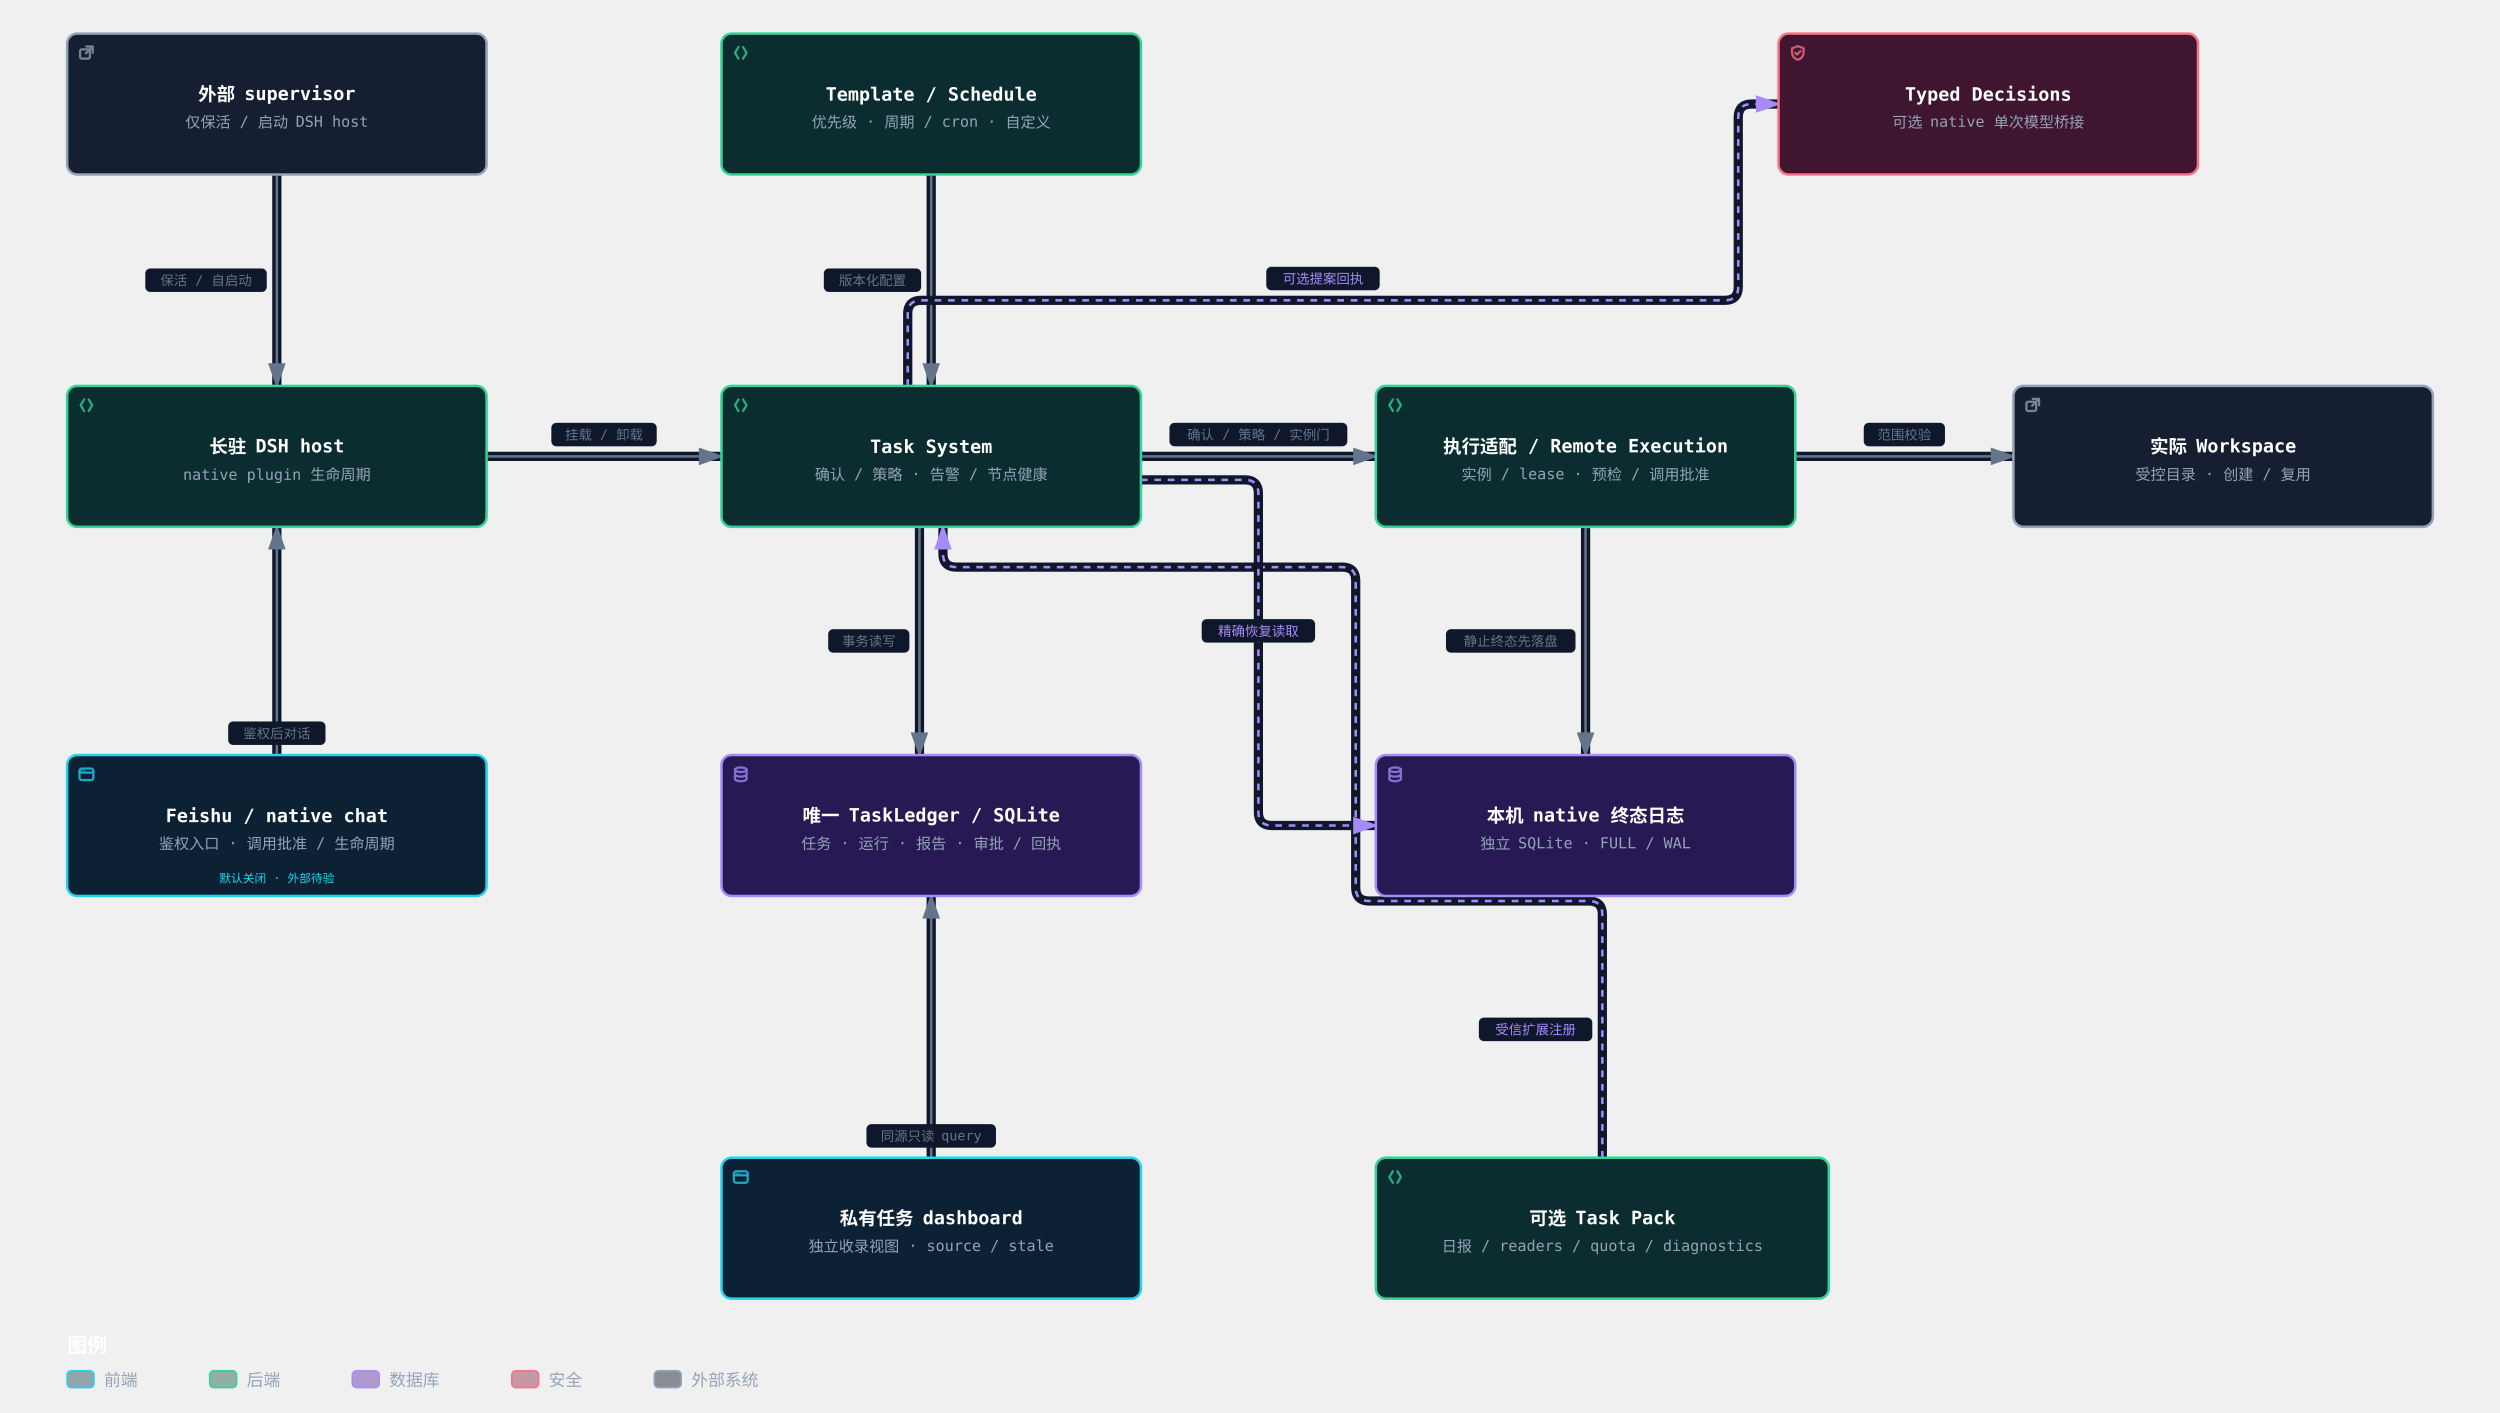
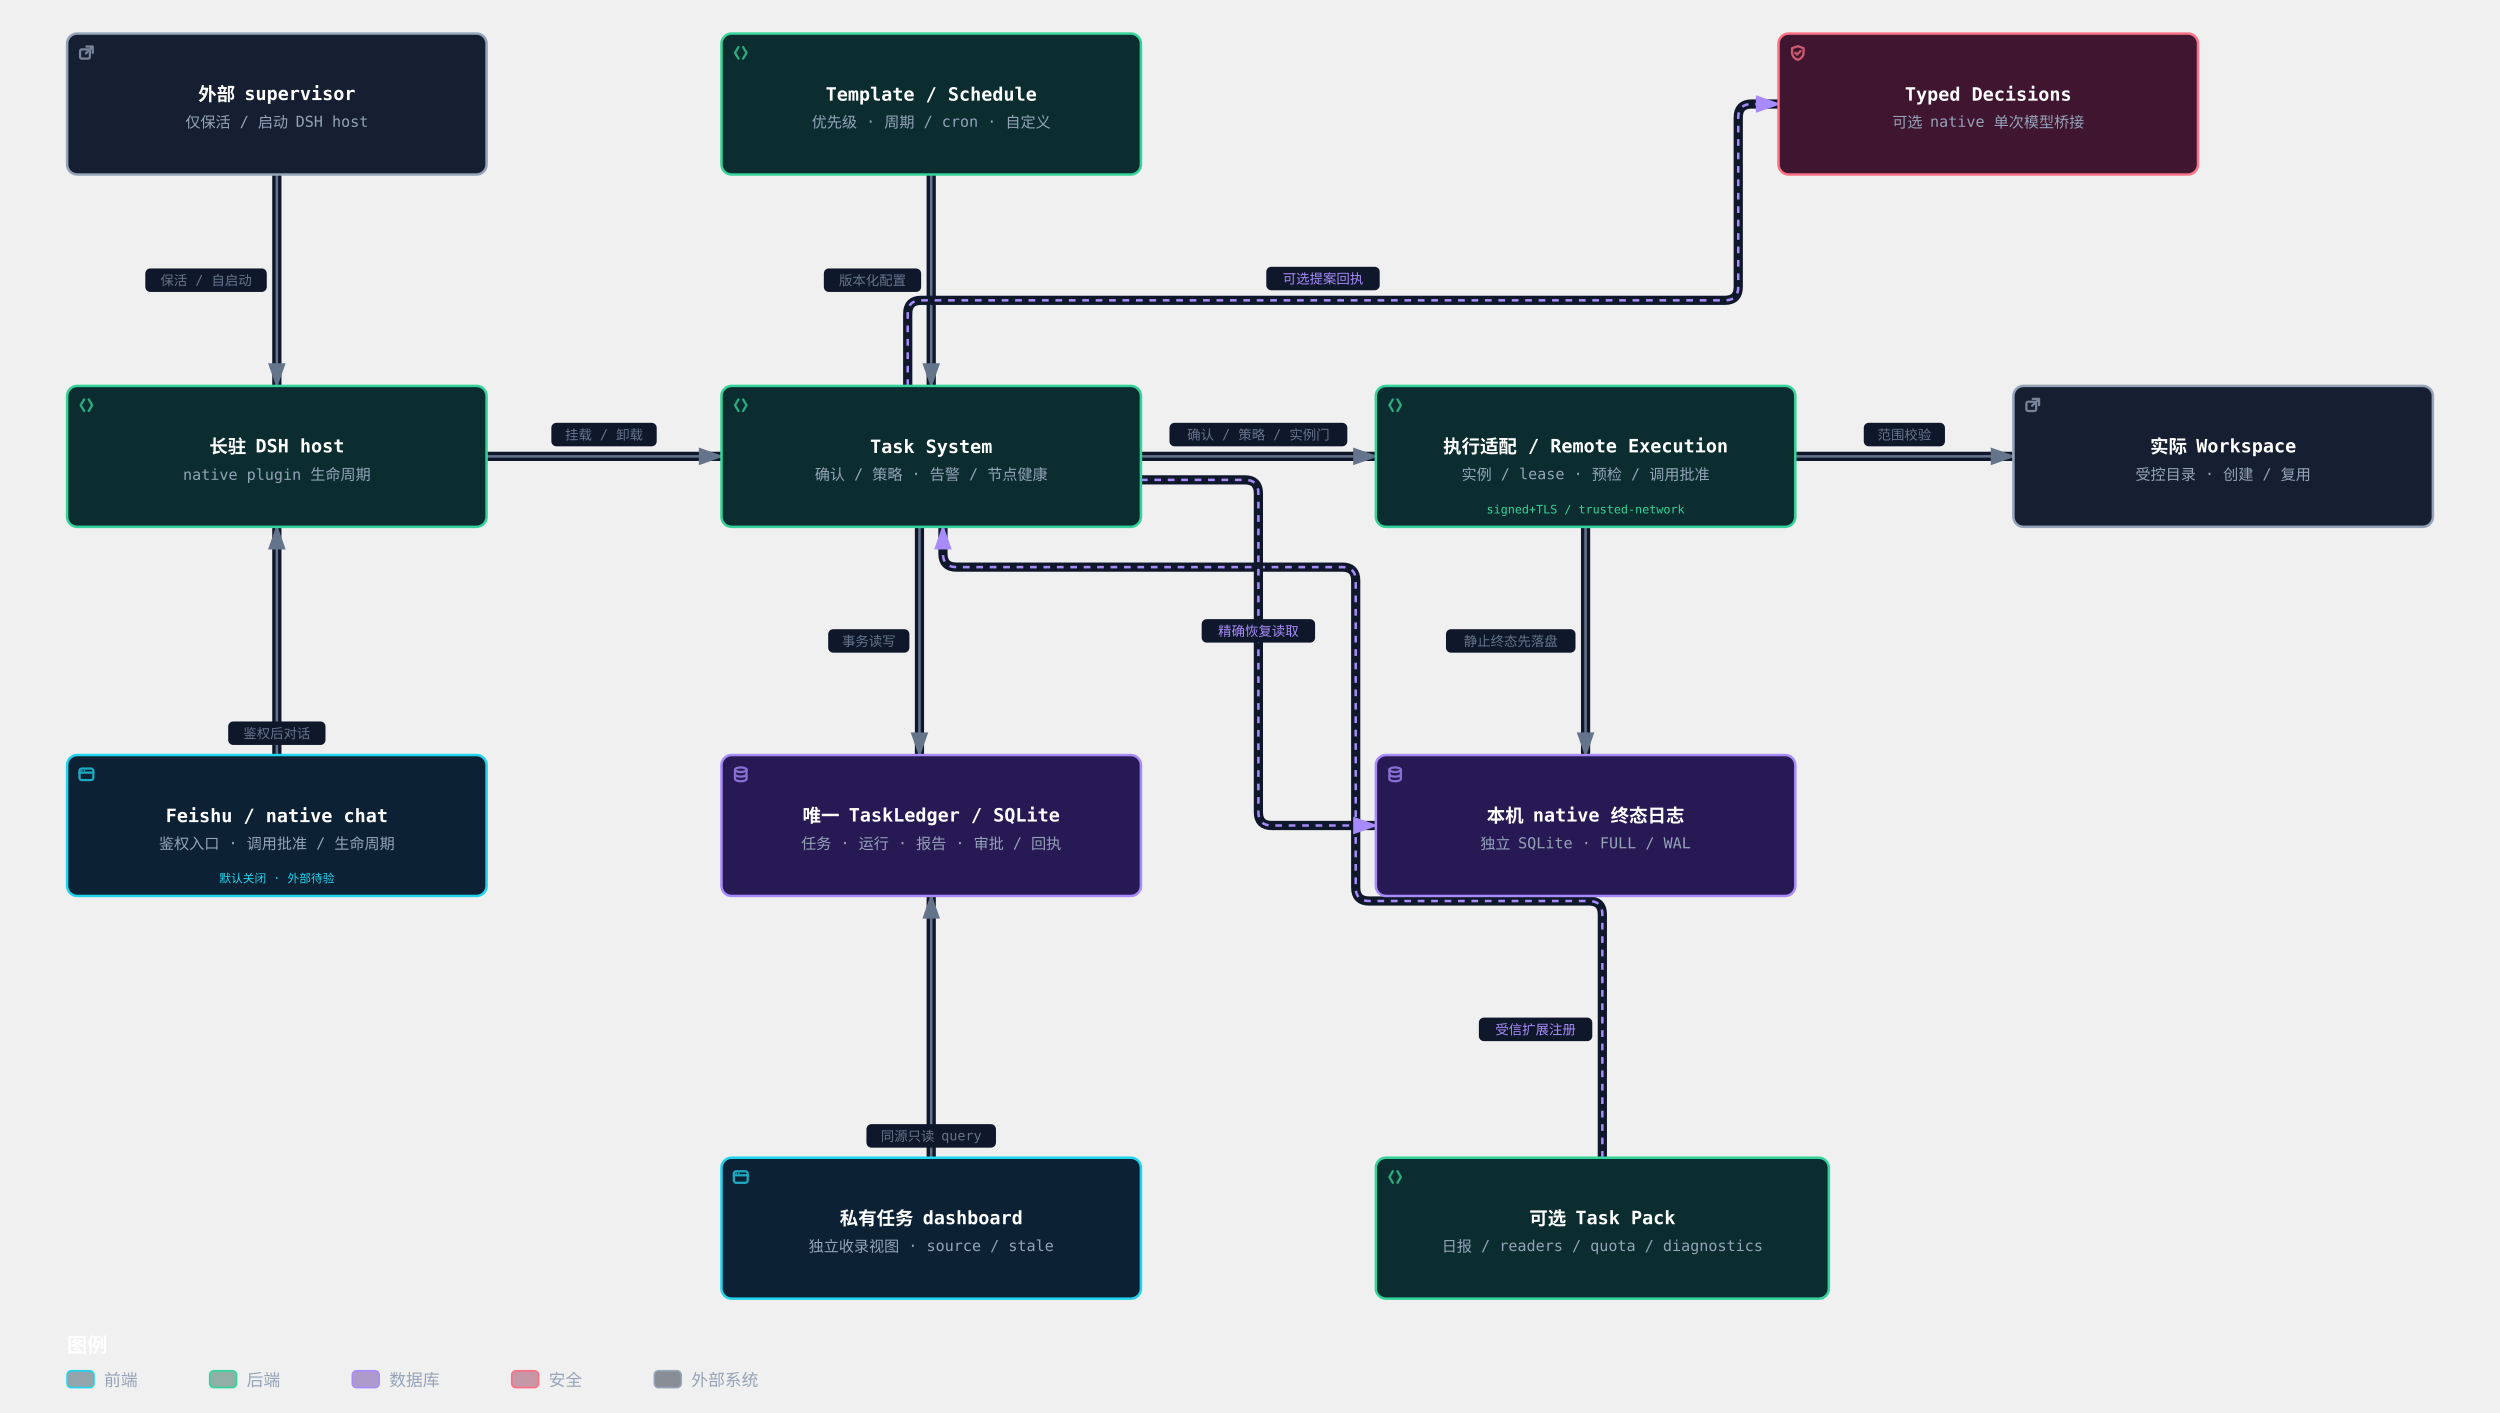
<svg xmlns="http://www.w3.org/2000/svg" viewBox="0 0 1490 842" role="img" lang="zh-CN" aria-labelledby="archify-diagram-title archify-diagram-description" data-preset="classic" data-quality-profile="showcase" data-reader-fit="intrinsic-height" data-reader-min-text="7.5" data-reader-primary-text="14">
  <style>svg{font-family: 'JetBrains Mono', ui-monospace, SFMono-Regular, Menlo, Consolas, 'DejaVu Sans Mono', 'Liberation Mono', 'Noto Sans Mono CJK SC', 'PingFang SC', 'Hiragino Sans GB', 'Microsoft YaHei', monospace;}
.c-grid{ stroke: #1e293b; fill: none; }
.c-mask{ fill: #0f172a; stroke: none; }
.c-frontend{ fill:rgb(8,51,68);fill-opacity:0.4;   stroke: #22d3ee; }
.c-backend{ fill:rgb(6,78,59);fill-opacity:0.4;    stroke: #34d399; }
.c-database{ fill:rgb(76,29,149);fill-opacity:0.4;   stroke: #a78bfa; }
.c-security{ fill:rgb(136,19,55);fill-opacity:0.4;   stroke: #fb7185; }
.c-external{ fill:rgb(30,41,59);fill-opacity:0.5;   stroke: #94a3b8; }
.t-primary{ fill: #ffffff; }
.t-muted{ fill: #94a3b8; }
.t-frontend{ fill: #22d3ee; }
+ .t-backend{ fill: #34d399; }
.t-edge-default{ fill: #64748b; }
.t-edge-dashed{ fill: #a78bfa; }
svg .semantic-sigil{
      fill: none;
      stroke: currentColor;
      stroke-width: 1.35;
      stroke-linecap: round;
      stroke-linejoin: round;
      opacity: 0.76;
      pointer-events: none;
    }
svg .semantic-sigil &gt; *{ vector-effect: non-scaling-stroke; }
svg .semantic-sigil .sigil-fill{ fill: currentColor; stroke: none; }
svg .s-frontend{ color: #22d3ee; }
svg .s-backend{ color: #34d399; }
svg .s-database{ color: #a78bfa; }
svg .s-security{ color: #fb7185; }
svg .s-external{ color: #94a3b8; }
.a-default{ stroke: #64748b; fill: none; }
.a-dashed{ stroke: #a78bfa; fill: none; stroke-dasharray: 4,4; }
.m-default{ fill: #64748b; }
.m-emphasis{ fill: #34d399; }
.m-security{ fill: #fb7185; }
.m-dashed{ fill: #a78bfa; }
svg [data-node-id] &gt; .c-mask{ fill-opacity: 1; }
svg[data-preset="editorial"] .c-grid{
      stroke-dasharray: 1 4;
      opacity: 0.48;
    }
svg[data-preset="blueprint"] .c-grid{
      stroke-dasharray: 1 3;
      opacity: 0.78;
    }
.c-grid{stroke:transparent;}</style>
  <defs>
    <marker id="arrowhead" markerWidth="10" markerHeight="7" refX="9" refY="3.5" orient="auto">
      <polygon points="0 0, 10 3.5, 0 7" class="m-default" />
    </marker>
    <marker id="arrowhead-emphasis" markerWidth="10" markerHeight="7" refX="9" refY="3.5" orient="auto">
      <polygon points="0 0, 10 3.5, 0 7" class="m-emphasis" />
    </marker>
    <marker id="arrowhead-security" markerWidth="10" markerHeight="7" refX="9" refY="3.5" orient="auto">
      <polygon points="0 0, 10 3.5, 0 7" class="m-security" />
    </marker>
    <marker id="arrowhead-dashed" markerWidth="10" markerHeight="7" refX="9" refY="3.5" orient="auto">
      <polygon points="0 0, 10 3.5, 0 7" class="m-dashed" />
    </marker>
    <pattern id="grid" width="40" height="40" patternUnits="userSpaceOnUse">
      <path d="M 40 0 L 0 0 0 40" class="c-grid" stroke-width="0.5" />
    </pattern>
  </defs>
  <rect width="100%" height="100%" fill="url(#grid)" />
  <g data-graph-role="automatic-crossover" style="--step:0">
    <path data-graph-role="automatic-crossover-underlay" d="M 165 104 L 165 230" fill="none" stroke="#0f172a" stroke-width="5.5" stroke-linecap="round" stroke-linejoin="round" pointer-events="none" />
    <path data-edge-from="supervisor" data-edge-to="host_runtime" data-edge-label="保活 / 自启动" data-edge-key="0" data-edge-id="host-supervision" data-composition-points="165,104;165,230" data-composition-crossover="halo" data-composition-independent="true" d="M 165 104 L 165 230" class="a-default" stroke-width="1.5" marker-end="url(#arrowhead)" />
  </g>
  <g data-graph-role="automatic-crossover" style="--step:1">
    <path data-graph-role="automatic-crossover-underlay" d="M 165 450 L 165 314" fill="none" stroke="#0f172a" stroke-width="5.5" stroke-linecap="round" stroke-linejoin="round" pointer-events="none" />
    <path data-edge-from="channel_ingress" data-edge-to="host_runtime" data-edge-label="鉴权后对话" data-edge-key="1" data-edge-id="channel-ingress" data-composition-points="165,450;165,314" data-composition-crossover="halo" data-composition-independent="true" d="M 165 450 L 165 314" class="a-default" stroke-width="1.5" marker-end="url(#arrowhead)" />
  </g>
  <g data-graph-role="automatic-crossover" style="--step:2">
    <path data-graph-role="automatic-crossover-underlay" d="M 290 272 L 430 272" fill="none" stroke="#0f172a" stroke-width="5.5" stroke-linecap="round" stroke-linejoin="round" pointer-events="none" />
    <path data-edge-from="host_runtime" data-edge-to="task_management" data-edge-label="挂载 / 卸载" data-edge-key="2" data-edge-id="mount-task-management" data-composition-points="290,272;430,272" data-composition-crossover="halo" data-composition-independent="true" d="M 290 272 L 430 272" class="a-default" stroke-width="1.5" marker-end="url(#arrowhead)" />
  </g>
  <g data-graph-role="automatic-crossover" style="--step:3">
    <path data-graph-role="automatic-crossover-underlay" d="M 555 104 L 555 230" fill="none" stroke="#0f172a" stroke-width="5.5" stroke-linecap="round" stroke-linejoin="round" pointer-events="none" />
    <path data-edge-from="new_template" data-edge-to="task_management" data-edge-label="版本化配置" data-edge-key="3" data-edge-id="new_template_task" data-composition-points="555,104;555,230" data-composition-crossover="halo" data-composition-independent="true" d="M 555 104 L 555 230" class="a-default" stroke-width="1.5" marker-end="url(#arrowhead)" />
  </g>
  <g data-graph-role="automatic-crossover" style="--step:4">
    <path data-graph-role="automatic-crossover-underlay" d="M 680 272 L 820 272" fill="none" stroke="#0f172a" stroke-width="5.5" stroke-linecap="round" stroke-linejoin="round" pointer-events="none" />
    <path data-edge-from="task_management" data-edge-to="execution" data-edge-label="确认 / 策略 / 实例门" data-edge-key="4" data-edge-id="dispatch-execution" data-composition-points="680,272;820,272" data-composition-crossover="halo" data-composition-independent="true" d="M 680 272 L 820 272" class="a-default" stroke-width="1.5" marker-end="url(#arrowhead)" />
  </g>
  <g data-graph-role="automatic-crossover" style="--step:5">
    <path data-graph-role="automatic-crossover-underlay" d="M 541 230 L 541 187 Q 541 179 549 179 L 1028 179 Q 1036 179 1036 171 L 1036 70 Q 1036 62 1044 62 L 1060 62" fill="none" stroke="#0f172a" stroke-width="5.5" stroke-linecap="round" stroke-linejoin="round" pointer-events="none" />
    <path data-edge-from="task_management" data-edge-to="new_decision" data-edge-label="可选提案回执" data-edge-key="5" data-edge-id="new_task_decision" data-composition-points="541,230;541,179;1036,179;1036,62;1060,62" data-composition-crossover="halo" data-composition-independent="true" d="M 541 230 L 541 187 Q 541 179 549 179 L 1028 179 Q 1036 179 1036 171 L 1036 70 Q 1036 62 1044 62 L 1060 62" class="a-dashed" stroke-width="1.5" marker-end="url(#arrowhead-dashed)" />
  </g>
  <g data-graph-role="automatic-crossover" style="--step:6">
    <path data-graph-role="automatic-crossover-underlay" d="M 548 314 L 548 450" fill="none" stroke="#0f172a" stroke-width="5.5" stroke-linecap="round" stroke-linejoin="round" pointer-events="none" />
    <path data-edge-from="task_management" data-edge-to="task_ledger" data-edge-label="事务读写" data-edge-key="6" data-edge-id="ledger-ownership" data-composition-points="548,314;548,450" data-composition-crossover="halo" data-composition-independent="true" d="M 548 314 L 548 450" class="a-default" stroke-width="1.5" marker-end="url(#arrowhead)" />
  </g>
  <g data-graph-role="automatic-crossover" style="--step:7">
    <path data-graph-role="automatic-crossover-underlay" d="M 1070 272 L 1200 272" fill="none" stroke="#0f172a" stroke-width="5.5" stroke-linecap="round" stroke-linejoin="round" pointer-events="none" />
    <path data-edge-from="execution" data-edge-to="new_workspace" data-edge-label="范围校验" data-edge-key="7" data-edge-id="new_execution_workspace" data-composition-points="1070,272;1200,272" data-composition-crossover="halo" data-composition-independent="true" d="M 1070 272 L 1200 272" class="a-default" stroke-width="1.5" marker-end="url(#arrowhead)" />
  </g>
  <g data-graph-role="automatic-crossover" style="--step:8">
    <path data-graph-role="automatic-crossover-underlay" d="M 555 690 L 555 534" fill="none" stroke="#0f172a" stroke-width="5.5" stroke-linecap="round" stroke-linejoin="round" pointer-events="none" />
    <path data-edge-from="task_view" data-edge-to="task_ledger" data-edge-label="同源只读 query" data-edge-key="8" data-edge-id="read-task-view" data-composition-points="555,690;555,534" data-composition-crossover="halo" data-composition-independent="true" d="M 555 690 L 555 534" class="a-default" stroke-width="1.5" marker-end="url(#arrowhead)" />
  </g>
  <g data-graph-role="automatic-crossover" style="--step:9">
    <path data-graph-role="automatic-crossover-underlay" d="M 955 690 L 955 545 Q 955 537 947 537 L 816 537 Q 808 537 808 529 L 808 346 Q 808 338 800 338 L 570 338 Q 562 338 562 330 L 562 314" fill="none" stroke="#0f172a" stroke-width="5.5" stroke-linecap="round" stroke-linejoin="round" pointer-events="none" />
    <path data-edge-from="new_task_pack" data-edge-to="task_management" data-edge-label="受信扩展注册" data-edge-key="9" data-edge-id="new_pack_registration" data-composition-points="955,690;955,537;808,537;808,338;562,338;562,314" data-composition-crossover="halo" data-composition-independent="true" d="M 955 690 L 955 545 Q 955 537 947 537 L 816 537 Q 808 537 808 529 L 808 346 Q 808 338 800 338 L 570 338 Q 562 338 562 330 L 562 314" class="a-dashed" stroke-width="1.5" marker-end="url(#arrowhead-dashed)" />
  </g>
  <g data-graph-role="automatic-crossover" style="--step:10">
    <path data-graph-role="automatic-crossover-underlay" d="M 945 314 L 945 450" fill="none" stroke="#0f172a" stroke-width="5.5" stroke-linecap="round" stroke-linejoin="round" pointer-events="none" />
    <path data-edge-from="execution" data-edge-to="new_terminal_journal" data-edge-label="静止终态先落盘" data-edge-key="10" data-edge-id="new_native_ready" data-composition-points="945,314;945,450" data-composition-crossover="halo" data-composition-independent="true" d="M 945 314 L 945 450" class="a-default" stroke-width="1.5" marker-end="url(#arrowhead)" />
  </g>
  <g data-graph-role="automatic-crossover" style="--step:11">
    <path data-graph-role="automatic-crossover-underlay" d="M 680 286 L 742 286 Q 750 286 750 294 L 750 484 Q 750 492 758 492 L 820 492" fill="none" stroke="#0f172a" stroke-width="5.5" stroke-linecap="round" stroke-linejoin="round" pointer-events="none" />
    <path data-edge-from="task_management" data-edge-to="new_terminal_journal" data-edge-label="精确恢复读取" data-edge-key="11" data-edge-id="new_native_recovery" data-composition-points="680,286;750,286;750,492;820,492" data-composition-crossover="halo" data-composition-independent="true" d="M 680 286 L 742 286 Q 750 286 750 294 L 750 484 Q 750 492 758 492 L 820 492" class="a-dashed" stroke-width="1.5" marker-end="url(#arrowhead-dashed)" />
  </g>
  <g id="node-supervisor" data-node-id="supervisor" data-node-label="外部 supervisor" tabindex="0" role="button" aria-label="聚焦外部 supervisor，仅保活 / 启动 DSH host, 架构组件" aria-pressed="false" data-node-kind="external" data-node-sublabel="仅保活 / 启动 DSH host" data-node-context="架构组件">
    <rect x="40" y="20" width="250" height="84" rx="6" class="c-mask" />
    <rect x="40" y="20" width="250" height="84" rx="6" class="c-external" stroke-width="1.5" />
    <g aria-hidden="true" data-semantic-sigil="external" class="semantic-sigil s-external" transform="translate(46 26) scale(0.6875)">
      <rect x="2.5" y="5" width="8.5" height="8" rx="1.5" />
      <path d="M8 2.5h5.5V8M13.5 2.5 7.5 8.5" />
    </g>
    <text data-node-label="" data-detail-anchor="" x="165" y="60" class="t-primary" font-size="11" font-weight="600" text-anchor="middle">外部 supervisor</text>
    <text data-detail="context" x="165" y="76" class="t-muted" font-size="9" text-anchor="middle">仅保活 / 启动 DSH host</text>
  </g>
  <g id="node-host_runtime" data-node-id="host_runtime" data-node-label="长驻 DSH host" tabindex="0" role="button" aria-label="聚焦长驻 DSH host，native plugin 生命周期, 架构组件" aria-pressed="false" data-node-kind="backend" data-node-sublabel="native plugin 生命周期" data-node-context="架构组件">
    <rect x="40" y="230" width="250" height="84" rx="6" class="c-mask" />
    <rect x="40" y="230" width="250" height="84" rx="6" class="c-backend" stroke-width="1.5" />
    <g aria-hidden="true" data-semantic-sigil="backend" class="semantic-sigil s-backend" transform="translate(46 236) scale(0.6875)">
      <path d="M6 3 3 8l3 5M10 3l3 5-3 5" />
    </g>
    <text data-node-label="" data-detail-anchor="" x="165" y="270" class="t-primary" font-size="11" font-weight="600" text-anchor="middle">长驻 DSH host</text>
    <text data-detail="context" x="165" y="286" class="t-muted" font-size="9" text-anchor="middle">native plugin 生命周期</text>
  </g>
  <g id="node-channel_ingress" data-node-id="channel_ingress" data-node-label="Feishu / native chat" tabindex="0" role="button" aria-label="聚焦Feishu / native chat，鉴权入口 · 调用批准 / 生命周期, 架构组件" aria-pressed="false" data-node-kind="frontend" data-node-sublabel="鉴权入口 · 调用批准 / 生命周期" data-node-tag="默认关闭 · 外部待验" data-node-context="架构组件">
    <rect x="40" y="450" width="250" height="84" rx="6" class="c-mask" />
    <rect x="40" y="450" width="250" height="84" rx="6" class="c-frontend" stroke-width="1.5" />
    <g aria-hidden="true" data-semantic-sigil="frontend" class="semantic-sigil s-frontend" transform="translate(46 456) scale(0.6875)">
      <rect x="2" y="3" width="12" height="10" rx="2" />
      <path d="M2 6.5h12" />
      <circle cx="4.1" cy="4.8" r=".7" class="sigil-fill" />
      <circle cx="6.3" cy="4.8" r=".7" class="sigil-fill" />
    </g>
    <text data-node-label="" data-detail-anchor="" x="165" y="490" class="t-primary" font-size="11" font-weight="600" text-anchor="middle">Feishu / native chat</text>
    <text data-detail="context" x="165" y="506" class="t-muted" font-size="9" text-anchor="middle">鉴权入口 · 调用批准 / 生命周期</text>
    <text data-detail="fine" x="165" y="526" class="t-frontend" font-size="7" text-anchor="middle">默认关闭 · 外部待验</text>
  </g>
  <g id="node-new_template" data-node-id="new_template" data-node-label="Template / Schedule" tabindex="0" role="button" aria-label="聚焦Template / Schedule，优先级 · 周期 / cron · 自定义, 架构组件" aria-pressed="false" data-node-kind="backend" data-node-sublabel="优先级 · 周期 / cron · 自定义" data-node-context="架构组件">
    <rect x="430" y="20" width="250" height="84" rx="6" class="c-mask" />
    <rect x="430" y="20" width="250" height="84" rx="6" class="c-backend" stroke-width="1.5" />
    <g aria-hidden="true" data-semantic-sigil="backend" class="semantic-sigil s-backend" transform="translate(436 26) scale(0.6875)">
      <path d="M6 3 3 8l3 5M10 3l3 5-3 5" />
    </g>
    <text data-node-label="" data-detail-anchor="" x="555" y="60" class="t-primary" font-size="11" font-weight="600" text-anchor="middle">Template / Schedule</text>
    <text data-detail="context" x="555" y="76" class="t-muted" font-size="9" text-anchor="middle">优先级 · 周期 / cron · 自定义</text>
  </g>
  <g id="node-task_management" data-node-id="task_management" data-node-label="Task System" tabindex="0" role="button" aria-label="聚焦Task System，确认 / 策略 · 告警 / 节点健康, 架构组件" aria-pressed="false" data-node-kind="backend" data-node-sublabel="确认 / 策略 · 告警 / 节点健康" data-node-context="架构组件">
    <rect x="430" y="230" width="250" height="84" rx="6" class="c-mask" />
    <rect x="430" y="230" width="250" height="84" rx="6" class="c-backend" stroke-width="1.5" />
    <g aria-hidden="true" data-semantic-sigil="backend" class="semantic-sigil s-backend" transform="translate(436 236) scale(0.6875)">
      <path d="M6 3 3 8l3 5M10 3l3 5-3 5" />
    </g>
    <text data-node-label="" data-detail-anchor="" x="555" y="270" class="t-primary" font-size="11" font-weight="600" text-anchor="middle">Task System</text>
    <text data-detail="context" x="555" y="286" class="t-muted" font-size="9" text-anchor="middle">确认 / 策略 · 告警 / 节点健康</text>
  </g>
-   <g id="node-execution" data-node-id="execution" data-node-label="执行适配 / Remote Execution" tabindex="0" role="button" aria-label="聚焦执行适配 / Remote Execution，实例 / lease · 预检 / 调用批准, 架构组件" aria-pressed="false" data-node-kind="backend" data-node-sublabel="实例 / lease · 预检 / 调用批准" data-node-context="架构组件">
+   <g id="node-execution" data-node-id="execution" data-node-label="执行适配 / Remote Execution" tabindex="0" role="button" aria-label="聚焦执行适配 / Remote Execution，实例 / lease · 预检 / 调用批准, 架构组件" aria-pressed="false" data-node-kind="backend" data-node-sublabel="实例 / lease · 预检 / 调用批准" data-node-tag="signed+TLS / trusted-network" data-node-context="架构组件">
    <rect x="820" y="230" width="250" height="84" rx="6" class="c-mask" />
    <rect x="820" y="230" width="250" height="84" rx="6" class="c-backend" stroke-width="1.5" />
    <g aria-hidden="true" data-semantic-sigil="backend" class="semantic-sigil s-backend" transform="translate(826 236) scale(0.6875)">
      <path d="M6 3 3 8l3 5M10 3l3 5-3 5" />
    </g>
    <text data-node-label="" data-detail-anchor="" x="945" y="270" class="t-primary" font-size="11" font-weight="600" text-anchor="middle">执行适配 / Remote Execution</text>
    <text data-detail="context" x="945" y="286" class="t-muted" font-size="9" text-anchor="middle">实例 / lease · 预检 / 调用批准</text>
+     <text data-detail="fine" x="945" y="306" class="t-backend" font-size="7" text-anchor="middle">signed+TLS / trusted-network</text>
  </g>
  <g id="node-new_decision" data-node-id="new_decision" data-node-label="Typed Decisions" tabindex="0" role="button" aria-label="聚焦Typed Decisions，可选 native 单次模型桥接, 架构组件" aria-pressed="false" data-node-kind="security" data-node-sublabel="可选 native 单次模型桥接" data-node-context="架构组件">
    <rect x="1060" y="20" width="250" height="84" rx="6" class="c-mask" />
    <rect x="1060" y="20" width="250" height="84" rx="6" class="c-security" stroke-width="1.5" />
    <g aria-hidden="true" data-semantic-sigil="security" class="semantic-sigil s-security" transform="translate(1066 26) scale(0.6875)">
      <path d="M8 2.2 13 4v3.5c0 3.1-1.8 5.4-5 6.5-3.2-1.1-5-3.4-5-6.5V4Z" />
      <path d="m5.8 8 1.5 1.5 3-3" />
    </g>
    <text data-node-label="" data-detail-anchor="" x="1185" y="60" class="t-primary" font-size="11" font-weight="600" text-anchor="middle">Typed Decisions</text>
    <text data-detail="context" x="1185" y="76" class="t-muted" font-size="9" text-anchor="middle">可选 native 单次模型桥接</text>
  </g>
  <g id="node-task_ledger" data-node-id="task_ledger" data-node-label="唯一 TaskLedger / SQLite" tabindex="0" role="button" aria-label="聚焦唯一 TaskLedger / SQLite，任务 · 运行 · 报告 · 审批 / 回执, 架构组件" aria-pressed="false" data-node-kind="database" data-node-sublabel="任务 · 运行 · 报告 · 审批 / 回执" data-node-context="架构组件">
    <rect x="430" y="450" width="250" height="84" rx="6" class="c-mask" />
    <rect x="430" y="450" width="250" height="84" rx="6" class="c-database" stroke-width="1.5" />
    <g aria-hidden="true" data-semantic-sigil="database" class="semantic-sigil s-database" transform="translate(436 456) scale(0.6875)">
      <ellipse cx="8" cy="4" rx="5" ry="2" />
      <path d="M3 4v8c0 1.1 2.2 2 5 2s5-.9 5-2V4M3 8c0 1.1 2.2 2 5 2s5-.9 5-2" />
    </g>
    <text data-node-label="" data-detail-anchor="" x="555" y="490" class="t-primary" font-size="11" font-weight="600" text-anchor="middle">唯一 TaskLedger / SQLite</text>
    <text data-detail="context" x="555" y="506" class="t-muted" font-size="9" text-anchor="middle">任务 · 运行 · 报告 · 审批 / 回执</text>
  </g>
  <g id="node-new_workspace" data-node-id="new_workspace" data-node-label="实际 Workspace" tabindex="0" role="button" aria-label="聚焦实际 Workspace，受控目录 · 创建 / 复用, 架构组件" aria-pressed="false" data-node-kind="external" data-node-sublabel="受控目录 · 创建 / 复用" data-node-context="架构组件">
    <rect x="1200" y="230" width="250" height="84" rx="6" class="c-mask" />
    <rect x="1200" y="230" width="250" height="84" rx="6" class="c-external" stroke-width="1.5" />
    <g aria-hidden="true" data-semantic-sigil="external" class="semantic-sigil s-external" transform="translate(1206 236) scale(0.6875)">
      <rect x="2.5" y="5" width="8.5" height="8" rx="1.5" />
      <path d="M8 2.5h5.5V8M13.5 2.5 7.5 8.5" />
    </g>
    <text data-node-label="" data-detail-anchor="" x="1325" y="270" class="t-primary" font-size="11" font-weight="600" text-anchor="middle">实际 Workspace</text>
    <text data-detail="context" x="1325" y="286" class="t-muted" font-size="9" text-anchor="middle">受控目录 · 创建 / 复用</text>
  </g>
  <g id="node-task_view" data-node-id="task_view" data-node-label="私有任务 dashboard" tabindex="0" role="button" aria-label="聚焦私有任务 dashboard，独立收录视图 · source / stale, 架构组件" aria-pressed="false" data-node-kind="frontend" data-node-sublabel="独立收录视图 · source / stale" data-node-context="架构组件">
    <rect x="430" y="690" width="250" height="84" rx="6" class="c-mask" />
    <rect x="430" y="690" width="250" height="84" rx="6" class="c-frontend" stroke-width="1.5" />
    <g aria-hidden="true" data-semantic-sigil="frontend" class="semantic-sigil s-frontend" transform="translate(436 696) scale(0.6875)">
      <rect x="2" y="3" width="12" height="10" rx="2" />
      <path d="M2 6.5h12" />
      <circle cx="4.1" cy="4.8" r=".7" class="sigil-fill" />
      <circle cx="6.3" cy="4.8" r=".7" class="sigil-fill" />
    </g>
    <text data-node-label="" data-detail-anchor="" x="555" y="730" class="t-primary" font-size="11" font-weight="600" text-anchor="middle">私有任务 dashboard</text>
    <text data-detail="context" x="555" y="746" class="t-muted" font-size="9" text-anchor="middle">独立收录视图 · source / stale</text>
  </g>
  <g id="node-new_task_pack" data-node-id="new_task_pack" data-node-label="可选 Task Pack" tabindex="0" role="button" aria-label="聚焦可选 Task Pack，日报 / readers / quota / diagnostics, 架构组件" aria-pressed="false" data-node-kind="backend" data-node-sublabel="日报 / readers / quota / diagnostics" data-node-context="架构组件">
    <rect x="820" y="690" width="270" height="84" rx="6" class="c-mask" />
    <rect x="820" y="690" width="270" height="84" rx="6" class="c-backend" stroke-width="1.5" />
    <g aria-hidden="true" data-semantic-sigil="backend" class="semantic-sigil s-backend" transform="translate(826 696) scale(0.6875)">
      <path d="M6 3 3 8l3 5M10 3l3 5-3 5" />
    </g>
    <text data-node-label="" data-detail-anchor="" x="955" y="730" class="t-primary" font-size="11" font-weight="600" text-anchor="middle">可选 Task Pack</text>
    <text data-detail="context" x="955" y="746" class="t-muted" font-size="9" text-anchor="middle">日报 / readers / quota / diagnostics</text>
  </g>
  <g id="node-new_terminal_journal" data-node-id="new_terminal_journal" data-node-label="本机 native 终态日志" tabindex="0" role="button" aria-label="聚焦本机 native 终态日志，独立 SQLite · FULL / WAL, 架构组件" aria-pressed="false" data-node-kind="database" data-node-sublabel="独立 SQLite · FULL / WAL" data-node-context="架构组件">
    <rect x="820" y="450" width="250" height="84" rx="6" class="c-mask" />
    <rect x="820" y="450" width="250" height="84" rx="6" class="c-database" stroke-width="1.5" />
    <g aria-hidden="true" data-semantic-sigil="database" class="semantic-sigil s-database" transform="translate(826 456) scale(0.6875)">
      <ellipse cx="8" cy="4" rx="5" ry="2" />
      <path d="M3 4v8c0 1.1 2.2 2 5 2s5-.9 5-2V4M3 8c0 1.1 2.2 2 5 2s5-.9 5-2" />
    </g>
    <text data-node-label="" data-detail-anchor="" x="945" y="490" class="t-primary" font-size="11" font-weight="600" text-anchor="middle">本机 native 终态日志</text>
    <text data-detail="context" x="945" y="506" class="t-muted" font-size="9" text-anchor="middle">独立 SQLite · FULL / WAL</text>
  </g>
  <g data-detail="context" data-edge-from="supervisor" data-edge-to="host_runtime" data-edge-label="保活 / 自启动" data-edge-key="0" data-edge-id="host-supervision">
    <rect x="86.6" y="160" width="72.4" height="14" rx="3" class="c-mask" />
    <text x="122.8" y="170" class="t-edge-default" font-size="8" text-anchor="middle">保活 / 自启动</text>
  </g>
  <g data-detail="context" data-edge-from="channel_ingress" data-edge-to="host_runtime" data-edge-label="鉴权后对话" data-edge-key="1" data-edge-id="channel-ingress">
    <rect x="136" y="430" width="58" height="14" rx="3" class="c-mask" />
    <text x="165" y="440" class="t-edge-default" font-size="8" text-anchor="middle">鉴权后对话</text>
  </g>
  <g data-detail="context" data-edge-from="host_runtime" data-edge-to="task_management" data-edge-label="挂载 / 卸载" data-edge-key="2" data-edge-id="mount-task-management">
    <rect x="328.6" y="252" width="62.8" height="14" rx="3" class="c-mask" />
    <text x="360" y="262" class="t-edge-default" font-size="8" text-anchor="middle">挂载 / 卸载</text>
  </g>
  <g data-detail="context" data-edge-from="new_template" data-edge-to="task_management" data-edge-label="版本化配置" data-edge-key="3" data-edge-id="new_template_task">
    <rect x="491" y="160" width="58" height="14" rx="3" class="c-mask" />
    <text x="520" y="170" class="t-edge-default" font-size="8" text-anchor="middle">版本化配置</text>
  </g>
  <g data-detail="context" data-edge-from="task_management" data-edge-to="execution" data-edge-label="确认 / 策略 / 实例门" data-edge-key="4" data-edge-id="dispatch-execution">
    <rect x="697" y="252" width="106" height="14" rx="3" class="c-mask" />
    <text x="750" y="262" class="t-edge-default" font-size="8" text-anchor="middle">确认 / 策略 / 实例门</text>
  </g>
  <g data-detail="context" data-edge-from="task_management" data-edge-to="new_decision" data-edge-label="可选提案回执" data-edge-key="5" data-edge-id="new_task_decision">
    <rect x="754.7" y="159" width="67.6" height="14" rx="3" class="c-mask" />
    <text x="788.5" y="169" class="t-edge-dashed" font-size="8" text-anchor="middle">可选提案回执</text>
  </g>
  <g data-detail="context" data-edge-from="task_management" data-edge-to="task_ledger" data-edge-label="事务读写" data-edge-key="6" data-edge-id="ledger-ownership">
    <rect x="493.6" y="375" width="48.4" height="14" rx="3" class="c-mask" />
    <text x="517.8" y="385" class="t-edge-default" font-size="8" text-anchor="middle">事务读写</text>
  </g>
  <g data-detail="context" data-edge-from="execution" data-edge-to="new_workspace" data-edge-label="范围校验" data-edge-key="7" data-edge-id="new_execution_workspace">
    <rect x="1110.8" y="252" width="48.4" height="14" rx="3" class="c-mask" />
    <text x="1135" y="262" class="t-edge-default" font-size="8" text-anchor="middle">范围校验</text>
  </g>
  <g data-detail="context" data-edge-from="task_view" data-edge-to="task_ledger" data-edge-label="同源只读 query" data-edge-key="8" data-edge-id="read-task-view">
    <rect x="516.4" y="670" width="77.2" height="14" rx="3" class="c-mask" />
    <text x="555" y="680" class="t-edge-default" font-size="8" text-anchor="middle">同源只读 query</text>
  </g>
  <g data-detail="context" data-edge-from="new_task_pack" data-edge-to="task_management" data-edge-label="受信扩展注册" data-edge-key="9" data-edge-id="new_pack_registration">
    <rect x="881.4" y="606.5" width="67.6" height="14" rx="3" class="c-mask" />
    <text x="915.2" y="616.5" class="t-edge-dashed" font-size="8" text-anchor="middle">受信扩展注册</text>
  </g>
  <g data-detail="context" data-edge-from="execution" data-edge-to="new_terminal_journal" data-edge-label="静止终态先落盘" data-edge-key="10" data-edge-id="new_native_ready">
    <rect x="861.8" y="375" width="77.2" height="14" rx="3" class="c-mask" />
    <text x="900.4" y="385" class="t-edge-default" font-size="8" text-anchor="middle">静止终态先落盘</text>
  </g>
  <g data-detail="context" data-edge-from="task_management" data-edge-to="new_terminal_journal" data-edge-label="精确恢复读取" data-edge-key="11" data-edge-id="new_native_recovery">
    <rect x="716.2" y="369" width="67.6" height="14" rx="3" class="c-mask" />
    <text x="750" y="379" class="t-edge-dashed" font-size="8" text-anchor="middle">精确恢复读取</text>
  </g>
  <g data-legend="" data-legend-bridge="">
    <text x="40" y="806" class="t-primary" font-size="12" font-weight="650">图例</text>
    <g data-legend-semantic-kind="frontend" data-legend-kind="frontend" data-legend-label="前端" data-legend-x="40" data-legend-baseline="826" data-legend-width="63">
      <rect x="40" y="817" width="16" height="10" rx="2.5" class="c-frontend" stroke-width="1" />
      <text x="62" y="826" class="t-muted" font-size="10" font-weight="500">前端</text>
    </g>
    <g data-legend-semantic-kind="backend" data-legend-kind="backend" data-legend-label="后端" data-legend-x="125" data-legend-baseline="826" data-legend-width="63">
      <rect x="125" y="817" width="16" height="10" rx="2.5" class="c-backend" stroke-width="1" />
      <text x="147" y="826" class="t-muted" font-size="10" font-weight="500">后端</text>
    </g>
    <g data-legend-semantic-kind="database" data-legend-kind="database" data-legend-label="数据库" data-legend-x="210" data-legend-baseline="826" data-legend-width="73">
      <rect x="210" y="817" width="16" height="10" rx="2.5" class="c-database" stroke-width="1" />
      <text x="232" y="826" class="t-muted" font-size="10" font-weight="500">数据库</text>
    </g>
    <g data-legend-semantic-kind="security" data-legend-kind="security" data-legend-label="安全" data-legend-x="305" data-legend-baseline="826" data-legend-width="63">
      <rect x="305" y="817" width="16" height="10" rx="2.5" class="c-security" stroke-width="1" />
      <text x="327" y="826" class="t-muted" font-size="10" font-weight="500">安全</text>
    </g>
    <g data-legend-semantic-kind="external" data-legend-kind="external" data-legend-label="外部系统" data-legend-x="390" data-legend-baseline="826" data-legend-width="83">
      <rect x="390" y="817" width="16" height="10" rx="2.5" class="c-external" stroke-width="1" />
      <text x="412" y="826" class="t-muted" font-size="10" font-weight="500">外部系统</text>
    </g>
  </g>
</svg>
